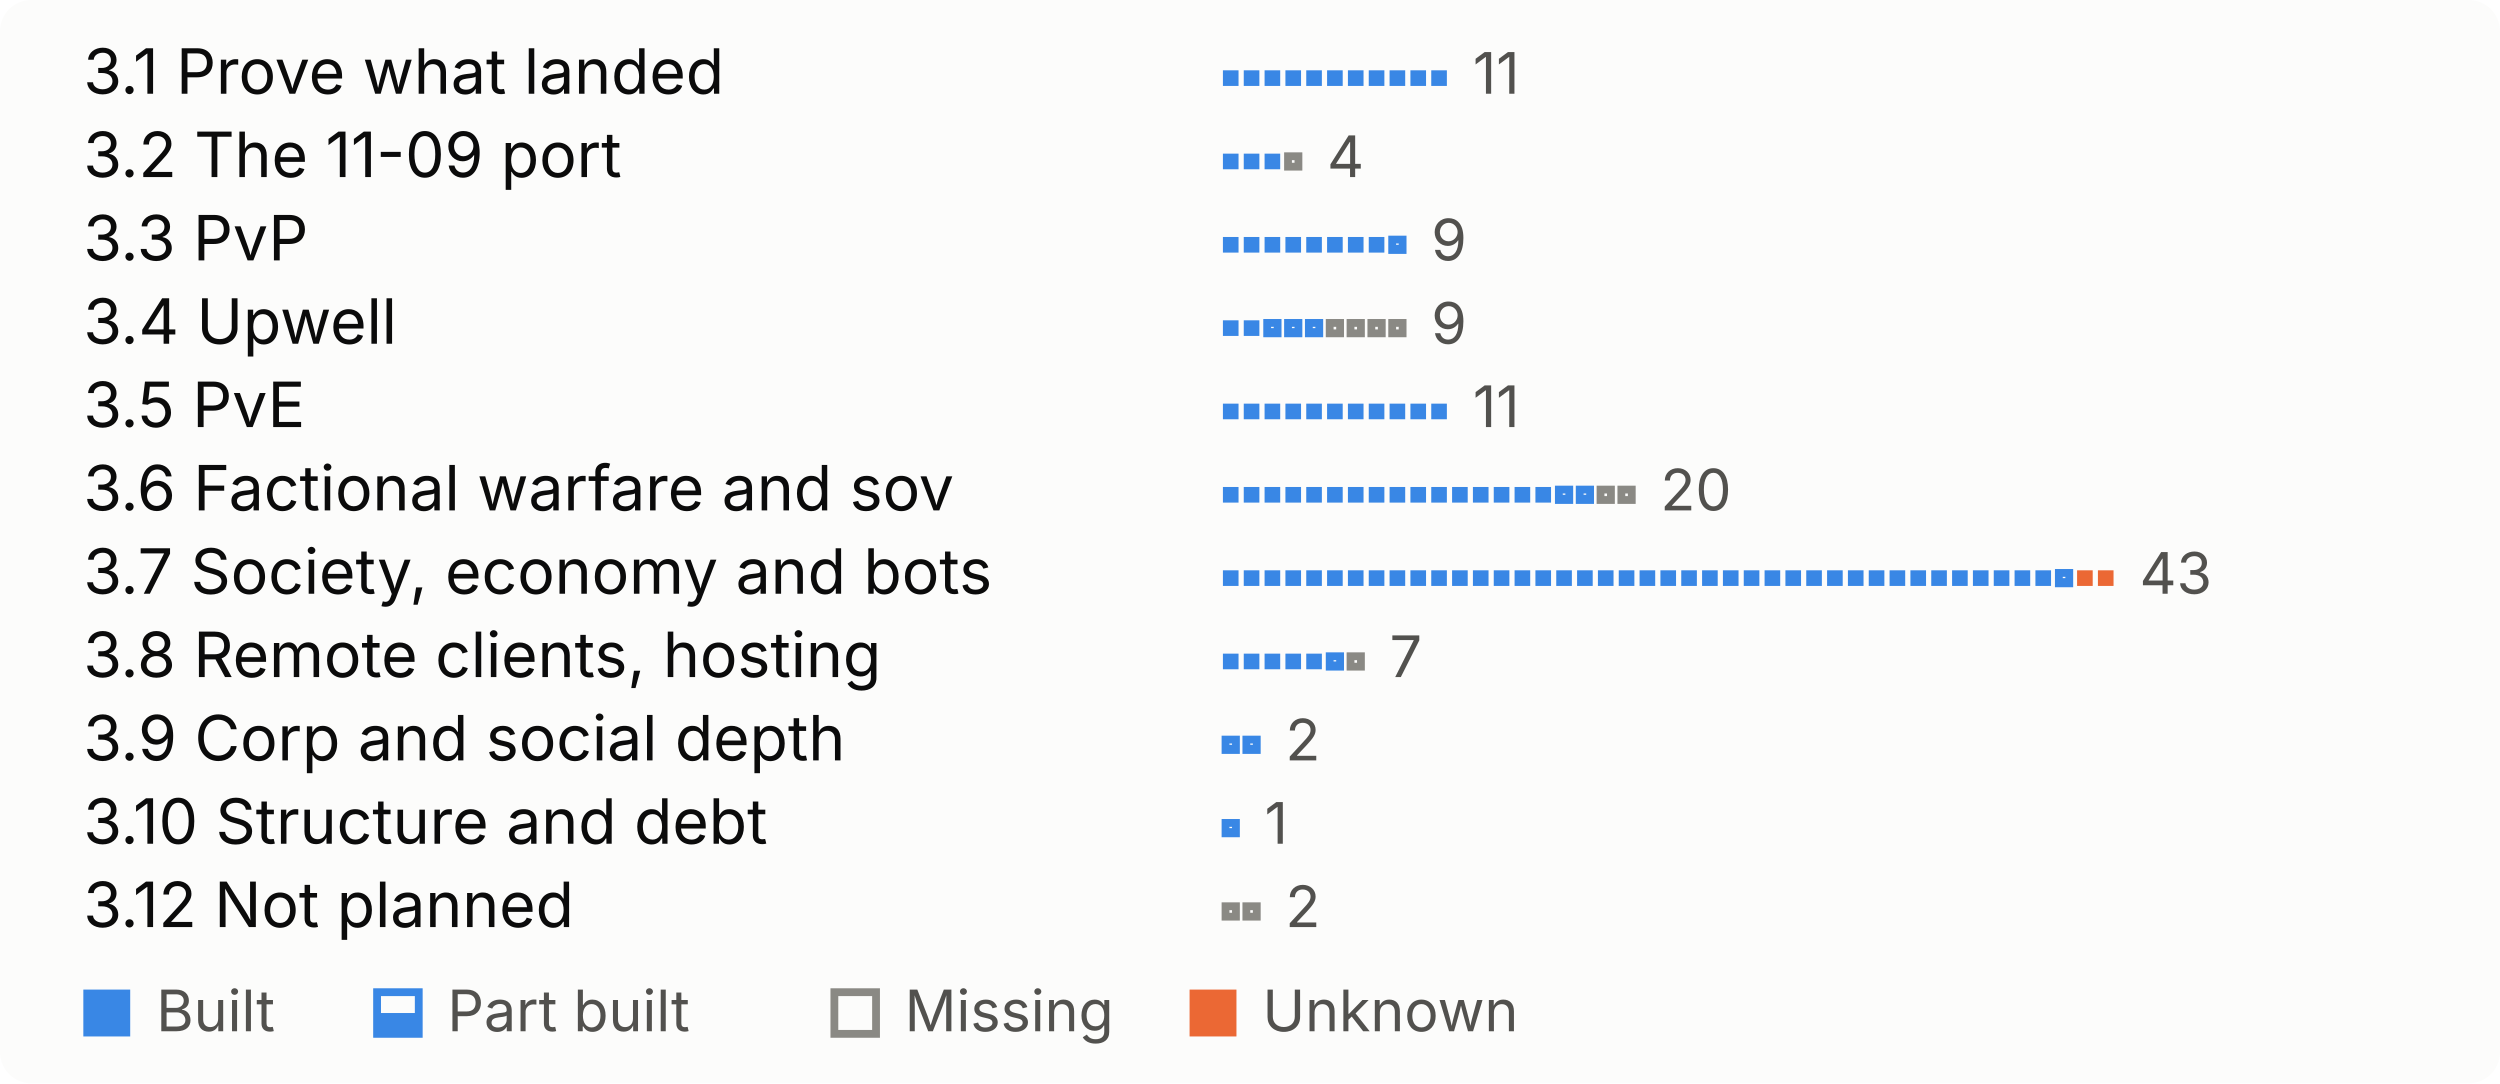
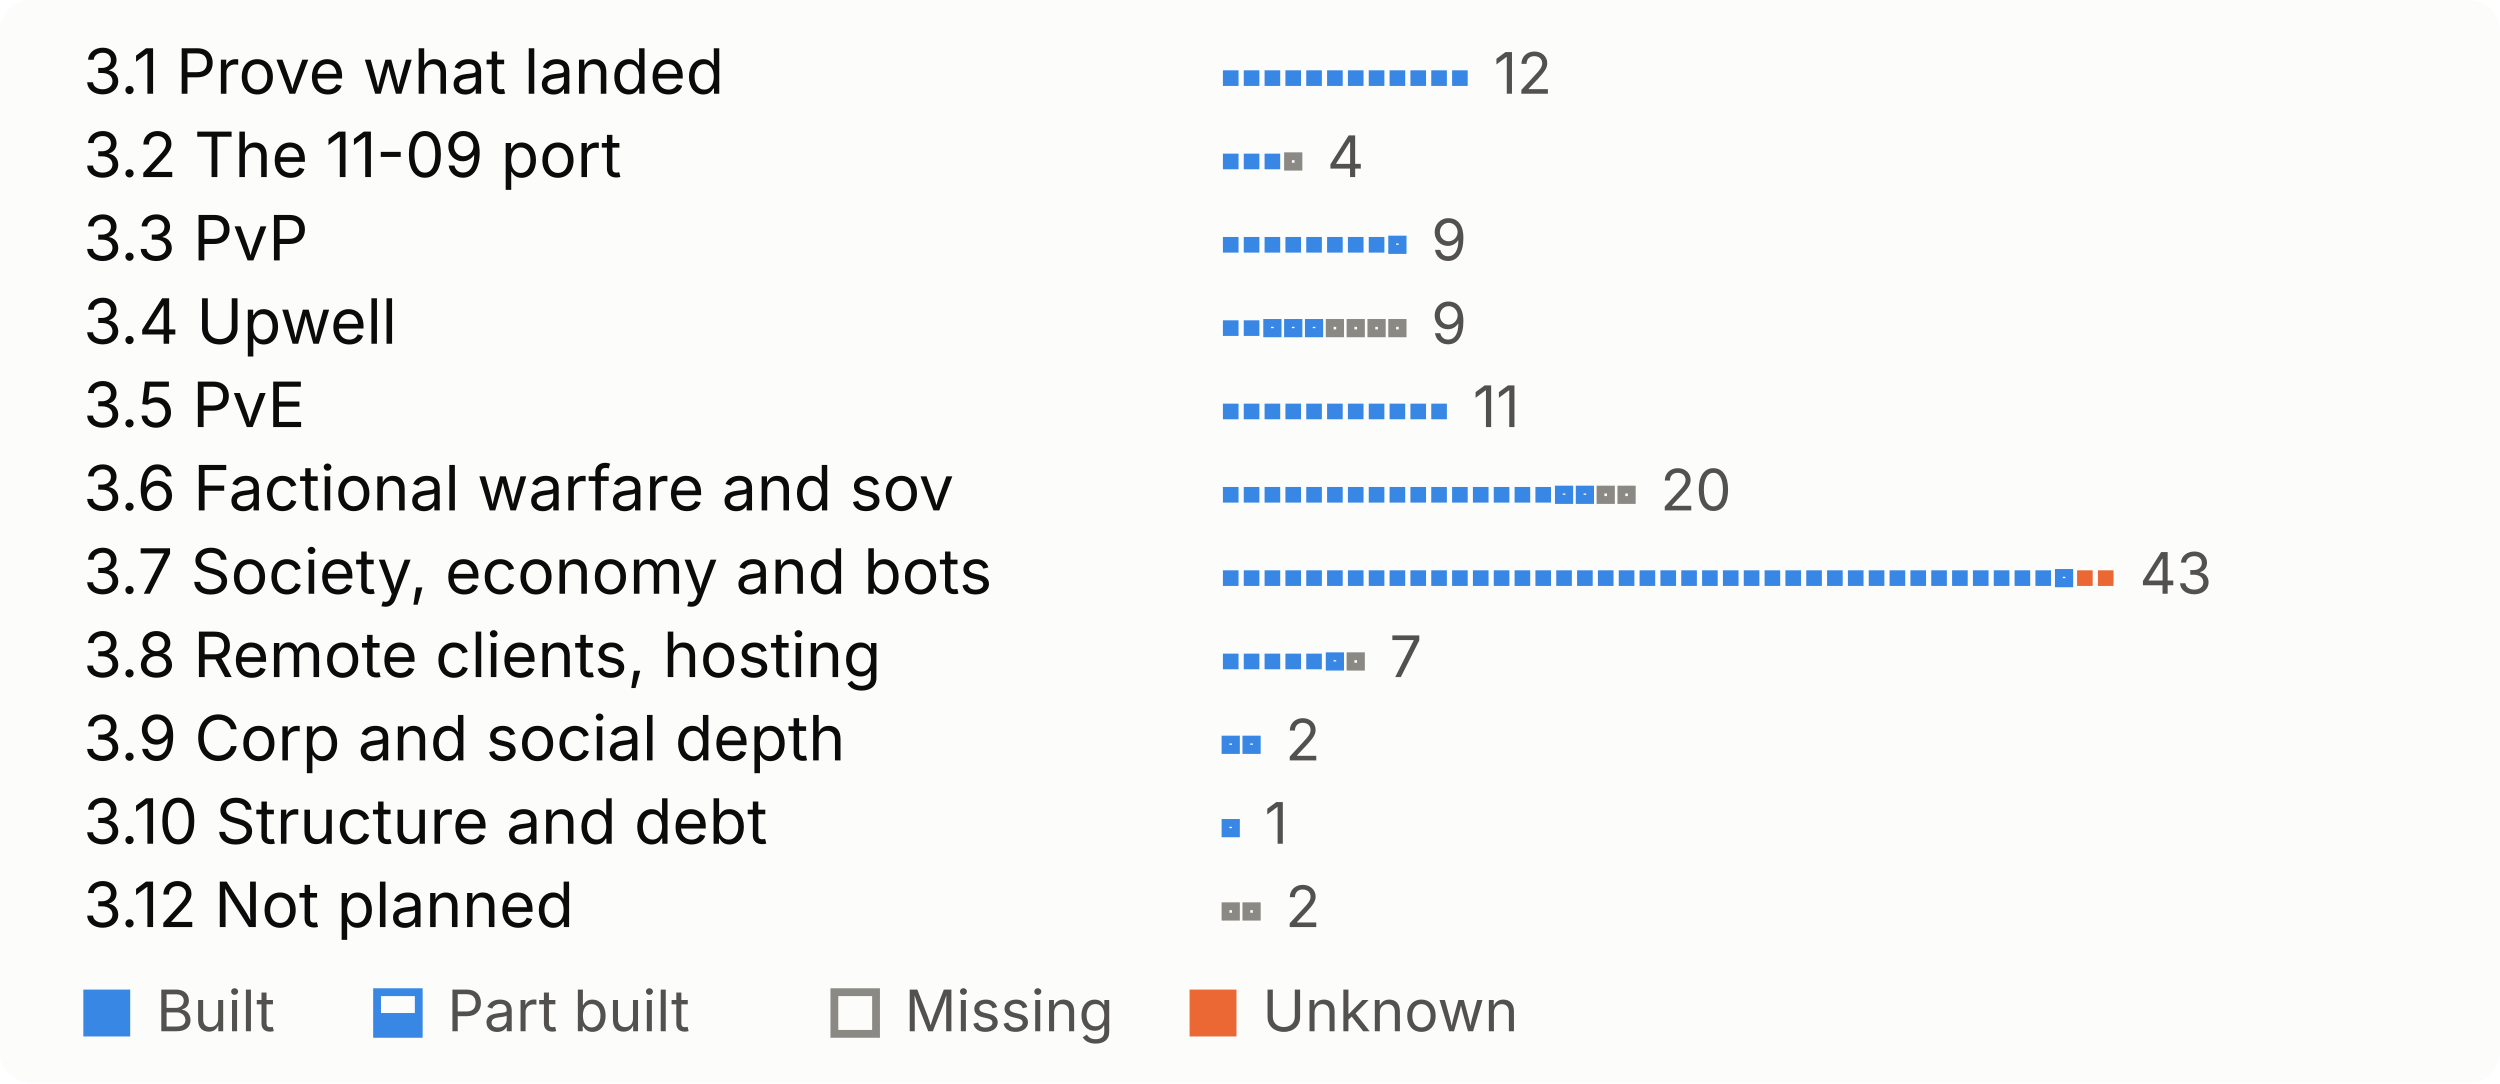
<svg xmlns="http://www.w3.org/2000/svg" width="480" height="208" viewBox="0 0 480 208" role="img" aria-label="What is left, by theme, one mark per open feature">
  <style>
.bg{fill:#fcfcfb}.t{fill:#0b0b0b}.s{fill:#52514e}.rule{fill:#e1e0d9}
.proved{fill:#184f95}.built{fill:#3987e5}.unknown{fill:#eb6834}
.part-o{fill:none;stroke:#3987e5;stroke-width:1.5}.part-f{fill:#3987e5}
.missing{fill:none;stroke:#8a8984;stroke-width:1.5}
.pass{fill:#184f95}.fail{fill:#eb6834}.none{fill:none;stroke:#8a8984;stroke-width:1.5}
@media (prefers-color-scheme:dark){
.bg{fill:#1a1a19}.t{fill:#f0efec}.s{fill:#c3c2b7}.rule{fill:#383835}
.proved{fill:#86b6ef}.built{fill:#3987e5}.unknown{fill:#d95926}
.part-o{stroke:#3987e5}.part-f{fill:#3987e5}
.missing{stroke:#8d8c85}
.pass{fill:#86b6ef}.fail{fill:#d95926}.none{stroke:#8d8c85}
}
text{font-family:system-ui,-apple-system,"Segoe UI",sans-serif;font-size:12px}
.big{font-size:26px;font-weight:600}.b{font-weight:600}.xs{font-size:11px}
</style>
  <rect width="480" height="208" rx="6" class="bg" />
  <text x="16.0" y="18.0" class="t">3.1 Prove what landed</text>
  <rect x="234.8" y="13.5" width="3" height="3" class="built" />
  <rect x="238.8" y="13.5" width="3" height="3" class="built" />
  <rect x="242.8" y="13.5" width="3" height="3" class="built" />
  <rect x="246.8" y="13.5" width="3" height="3" class="built" />
  <rect x="250.8" y="13.5" width="3" height="3" class="built" />
  <rect x="254.8" y="13.5" width="3" height="3" class="built" />
  <rect x="258.8" y="13.5" width="3" height="3" class="built" />
  <rect x="262.8" y="13.5" width="3" height="3" class="built" />
  <rect x="266.8" y="13.5" width="3" height="3" class="built" />
  <rect x="270.8" y="13.5" width="3" height="3" class="built" />
  <rect x="274.8" y="13.5" width="3" height="3" class="built" />
-   <text x="282.8" y="18.0" class="s xs">11</text>
+   <rect x="278.8" y="13.5" width="3" height="3" class="built" />
+   <text x="286.8" y="18.0" class="s xs">12</text>
  <text x="16.0" y="34.0" class="t">3.2 The 11-09 port</text>
  <rect x="234.8" y="29.5" width="3" height="3" class="built" />
  <rect x="238.8" y="29.5" width="3" height="3" class="built" />
  <rect x="242.8" y="29.5" width="3" height="3" class="built" />
  <rect x="247.3" y="30.0" width="2" height="2" fill="none" class="missing" />
  <text x="254.8" y="34.0" class="s xs">4</text>
  <text x="16.0" y="50.0" class="t">3.3 PvP</text>
  <rect x="234.8" y="45.5" width="3" height="3" class="built" />
  <rect x="238.8" y="45.5" width="3" height="3" class="built" />
  <rect x="242.8" y="45.5" width="3" height="3" class="built" />
  <rect x="246.8" y="45.5" width="3" height="3" class="built" />
  <rect x="250.8" y="45.5" width="3" height="3" class="built" />
  <rect x="254.8" y="45.5" width="3" height="3" class="built" />
  <rect x="258.8" y="45.5" width="3" height="3" class="built" />
  <rect x="262.8" y="45.5" width="3" height="3" class="built" />
  <rect x="267.3" y="46.0" width="2" height="2" fill="none" class="part-o" />
  <rect x="266.8" y="47.0" width="3" height="1.5" class="part-f" />
  <text x="274.8" y="50.0" class="s xs">9</text>
  <text x="16.0" y="66.0" class="t">3.4 Upwell</text>
  <rect x="234.8" y="61.5" width="3" height="3" class="built" />
  <rect x="238.8" y="61.5" width="3" height="3" class="built" />
  <rect x="243.3" y="62.0" width="2" height="2" fill="none" class="part-o" />
  <rect x="242.8" y="63.0" width="3" height="1.5" class="part-f" />
  <rect x="247.3" y="62.0" width="2" height="2" fill="none" class="part-o" />
  <rect x="246.8" y="63.0" width="3" height="1.5" class="part-f" />
  <rect x="251.3" y="62.0" width="2" height="2" fill="none" class="part-o" />
  <rect x="250.8" y="63.0" width="3" height="1.5" class="part-f" />
  <rect x="255.3" y="62.0" width="2" height="2" fill="none" class="missing" />
  <rect x="259.3" y="62.0" width="2" height="2" fill="none" class="missing" />
  <rect x="263.3" y="62.0" width="2" height="2" fill="none" class="missing" />
  <rect x="267.3" y="62.0" width="2" height="2" fill="none" class="missing" />
  <text x="274.8" y="66.0" class="s xs">9</text>
  <text x="16.0" y="82.0" class="t">3.5 PvE</text>
  <rect x="234.8" y="77.5" width="3" height="3" class="built" />
  <rect x="238.8" y="77.5" width="3" height="3" class="built" />
  <rect x="242.8" y="77.5" width="3" height="3" class="built" />
  <rect x="246.8" y="77.5" width="3" height="3" class="built" />
  <rect x="250.8" y="77.5" width="3" height="3" class="built" />
  <rect x="254.8" y="77.5" width="3" height="3" class="built" />
  <rect x="258.8" y="77.5" width="3" height="3" class="built" />
  <rect x="262.8" y="77.5" width="3" height="3" class="built" />
  <rect x="266.8" y="77.5" width="3" height="3" class="built" />
  <rect x="270.8" y="77.5" width="3" height="3" class="built" />
  <rect x="274.8" y="77.5" width="3" height="3" class="built" />
  <text x="282.8" y="82.0" class="s xs">11</text>
  <text x="16.0" y="98.0" class="t">3.6 Factional warfare and sov</text>
  <rect x="234.8" y="93.5" width="3" height="3" class="built" />
  <rect x="238.8" y="93.5" width="3" height="3" class="built" />
  <rect x="242.8" y="93.5" width="3" height="3" class="built" />
  <rect x="246.8" y="93.5" width="3" height="3" class="built" />
  <rect x="250.8" y="93.5" width="3" height="3" class="built" />
  <rect x="254.8" y="93.5" width="3" height="3" class="built" />
  <rect x="258.8" y="93.5" width="3" height="3" class="built" />
  <rect x="262.8" y="93.5" width="3" height="3" class="built" />
  <rect x="266.8" y="93.5" width="3" height="3" class="built" />
  <rect x="270.8" y="93.5" width="3" height="3" class="built" />
  <rect x="274.8" y="93.5" width="3" height="3" class="built" />
  <rect x="278.8" y="93.5" width="3" height="3" class="built" />
  <rect x="282.8" y="93.5" width="3" height="3" class="built" />
  <rect x="286.8" y="93.5" width="3" height="3" class="built" />
  <rect x="290.8" y="93.5" width="3" height="3" class="built" />
  <rect x="294.8" y="93.5" width="3" height="3" class="built" />
  <rect x="299.3" y="94.0" width="2" height="2" fill="none" class="part-o" />
  <rect x="298.8" y="95.0" width="3" height="1.5" class="part-f" />
  <rect x="303.3" y="94.0" width="2" height="2" fill="none" class="part-o" />
  <rect x="302.8" y="95.0" width="3" height="1.5" class="part-f" />
  <rect x="307.3" y="94.0" width="2" height="2" fill="none" class="missing" />
  <rect x="311.3" y="94.0" width="2" height="2" fill="none" class="missing" />
  <text x="318.8" y="98.0" class="s xs">20</text>
  <text x="16.0" y="114.0" class="t">3.7 Society, economy and bots</text>
  <rect x="234.8" y="109.5" width="3" height="3" class="built" />
  <rect x="238.8" y="109.5" width="3" height="3" class="built" />
  <rect x="242.8" y="109.5" width="3" height="3" class="built" />
  <rect x="246.8" y="109.5" width="3" height="3" class="built" />
  <rect x="250.8" y="109.5" width="3" height="3" class="built" />
  <rect x="254.8" y="109.5" width="3" height="3" class="built" />
  <rect x="258.8" y="109.5" width="3" height="3" class="built" />
  <rect x="262.8" y="109.5" width="3" height="3" class="built" />
  <rect x="266.8" y="109.5" width="3" height="3" class="built" />
  <rect x="270.8" y="109.5" width="3" height="3" class="built" />
  <rect x="274.8" y="109.5" width="3" height="3" class="built" />
  <rect x="278.8" y="109.5" width="3" height="3" class="built" />
  <rect x="282.8" y="109.5" width="3" height="3" class="built" />
  <rect x="286.8" y="109.5" width="3" height="3" class="built" />
  <rect x="290.8" y="109.5" width="3" height="3" class="built" />
  <rect x="294.8" y="109.5" width="3" height="3" class="built" />
  <rect x="298.8" y="109.5" width="3" height="3" class="built" />
  <rect x="302.8" y="109.5" width="3" height="3" class="built" />
  <rect x="306.8" y="109.5" width="3" height="3" class="built" />
  <rect x="310.8" y="109.5" width="3" height="3" class="built" />
  <rect x="314.8" y="109.5" width="3" height="3" class="built" />
  <rect x="318.8" y="109.5" width="3" height="3" class="built" />
  <rect x="322.8" y="109.5" width="3" height="3" class="built" />
  <rect x="326.8" y="109.5" width="3" height="3" class="built" />
  <rect x="330.8" y="109.5" width="3" height="3" class="built" />
  <rect x="334.8" y="109.5" width="3" height="3" class="built" />
  <rect x="338.8" y="109.5" width="3" height="3" class="built" />
  <rect x="342.8" y="109.5" width="3" height="3" class="built" />
  <rect x="346.8" y="109.5" width="3" height="3" class="built" />
  <rect x="350.8" y="109.5" width="3" height="3" class="built" />
  <rect x="354.8" y="109.5" width="3" height="3" class="built" />
  <rect x="358.8" y="109.5" width="3" height="3" class="built" />
  <rect x="362.8" y="109.5" width="3" height="3" class="built" />
  <rect x="366.8" y="109.5" width="3" height="3" class="built" />
  <rect x="370.8" y="109.5" width="3" height="3" class="built" />
  <rect x="374.8" y="109.5" width="3" height="3" class="built" />
  <rect x="378.8" y="109.5" width="3" height="3" class="built" />
  <rect x="382.8" y="109.5" width="3" height="3" class="built" />
  <rect x="386.8" y="109.5" width="3" height="3" class="built" />
  <rect x="390.8" y="109.5" width="3" height="3" class="built" />
  <rect x="395.3" y="110.0" width="2" height="2" fill="none" class="part-o" />
  <rect x="394.8" y="111.0" width="3" height="1.5" class="part-f" />
  <rect x="398.8" y="109.5" width="3" height="3" class="unknown" />
  <rect x="402.8" y="109.5" width="3" height="3" class="unknown" />
  <text x="410.8" y="114.0" class="s xs">43</text>
  <text x="16.0" y="130.0" class="t">3.8 Remote clients, hosting</text>
  <rect x="234.8" y="125.5" width="3" height="3" class="built" />
  <rect x="238.8" y="125.5" width="3" height="3" class="built" />
  <rect x="242.8" y="125.5" width="3" height="3" class="built" />
  <rect x="246.8" y="125.5" width="3" height="3" class="built" />
  <rect x="250.8" y="125.5" width="3" height="3" class="built" />
  <rect x="255.3" y="126.0" width="2" height="2" fill="none" class="part-o" />
  <rect x="254.8" y="127.0" width="3" height="1.5" class="part-f" />
  <rect x="259.3" y="126.0" width="2" height="2" fill="none" class="missing" />
  <text x="266.8" y="130.0" class="s xs">7</text>
  <text x="16.0" y="146.0" class="t">3.9 Corp and social depth</text>
  <rect x="235.3" y="142.0" width="2" height="2" fill="none" class="part-o" />
  <rect x="234.8" y="143.0" width="3" height="1.5" class="part-f" />
  <rect x="239.3" y="142.0" width="2" height="2" fill="none" class="part-o" />
  <rect x="238.8" y="143.0" width="3" height="1.5" class="part-f" />
  <text x="246.8" y="146.0" class="s xs">2</text>
  <text x="16.0" y="162.0" class="t">3.10 Structure and debt</text>
  <rect x="235.3" y="158.0" width="2" height="2" fill="none" class="part-o" />
  <rect x="234.8" y="159.0" width="3" height="1.5" class="part-f" />
  <text x="242.8" y="162.0" class="s xs">1</text>
  <text x="16.0" y="178.0" class="t">3.12 Not planned</text>
  <rect x="235.3" y="174.0" width="2" height="2" fill="none" class="missing" />
  <rect x="239.3" y="174.0" width="2" height="2" fill="none" class="missing" />
  <text x="246.8" y="178.0" class="s xs">2</text>
  <rect x="16.0" y="190.0" width="9" height="9" class="built" />
  <text x="30.0" y="198.0" class="s xs">Built</text>
  <rect x="72.4" y="190.5" width="8" height="8" fill="none" class="part-o" />
  <rect x="71.9" y="194.5" width="9" height="4.5" class="part-f" />
  <text x="85.9" y="198.0" class="s xs">Part built</text>
  <rect x="160.2" y="190.5" width="8" height="8" fill="none" class="missing" />
  <text x="173.7" y="198.0" class="s xs">Missing</text>
  <rect x="228.4" y="190.0" width="9" height="9" class="unknown" />
  <text x="242.4" y="198.0" class="s xs">Unknown</text>
</svg>
